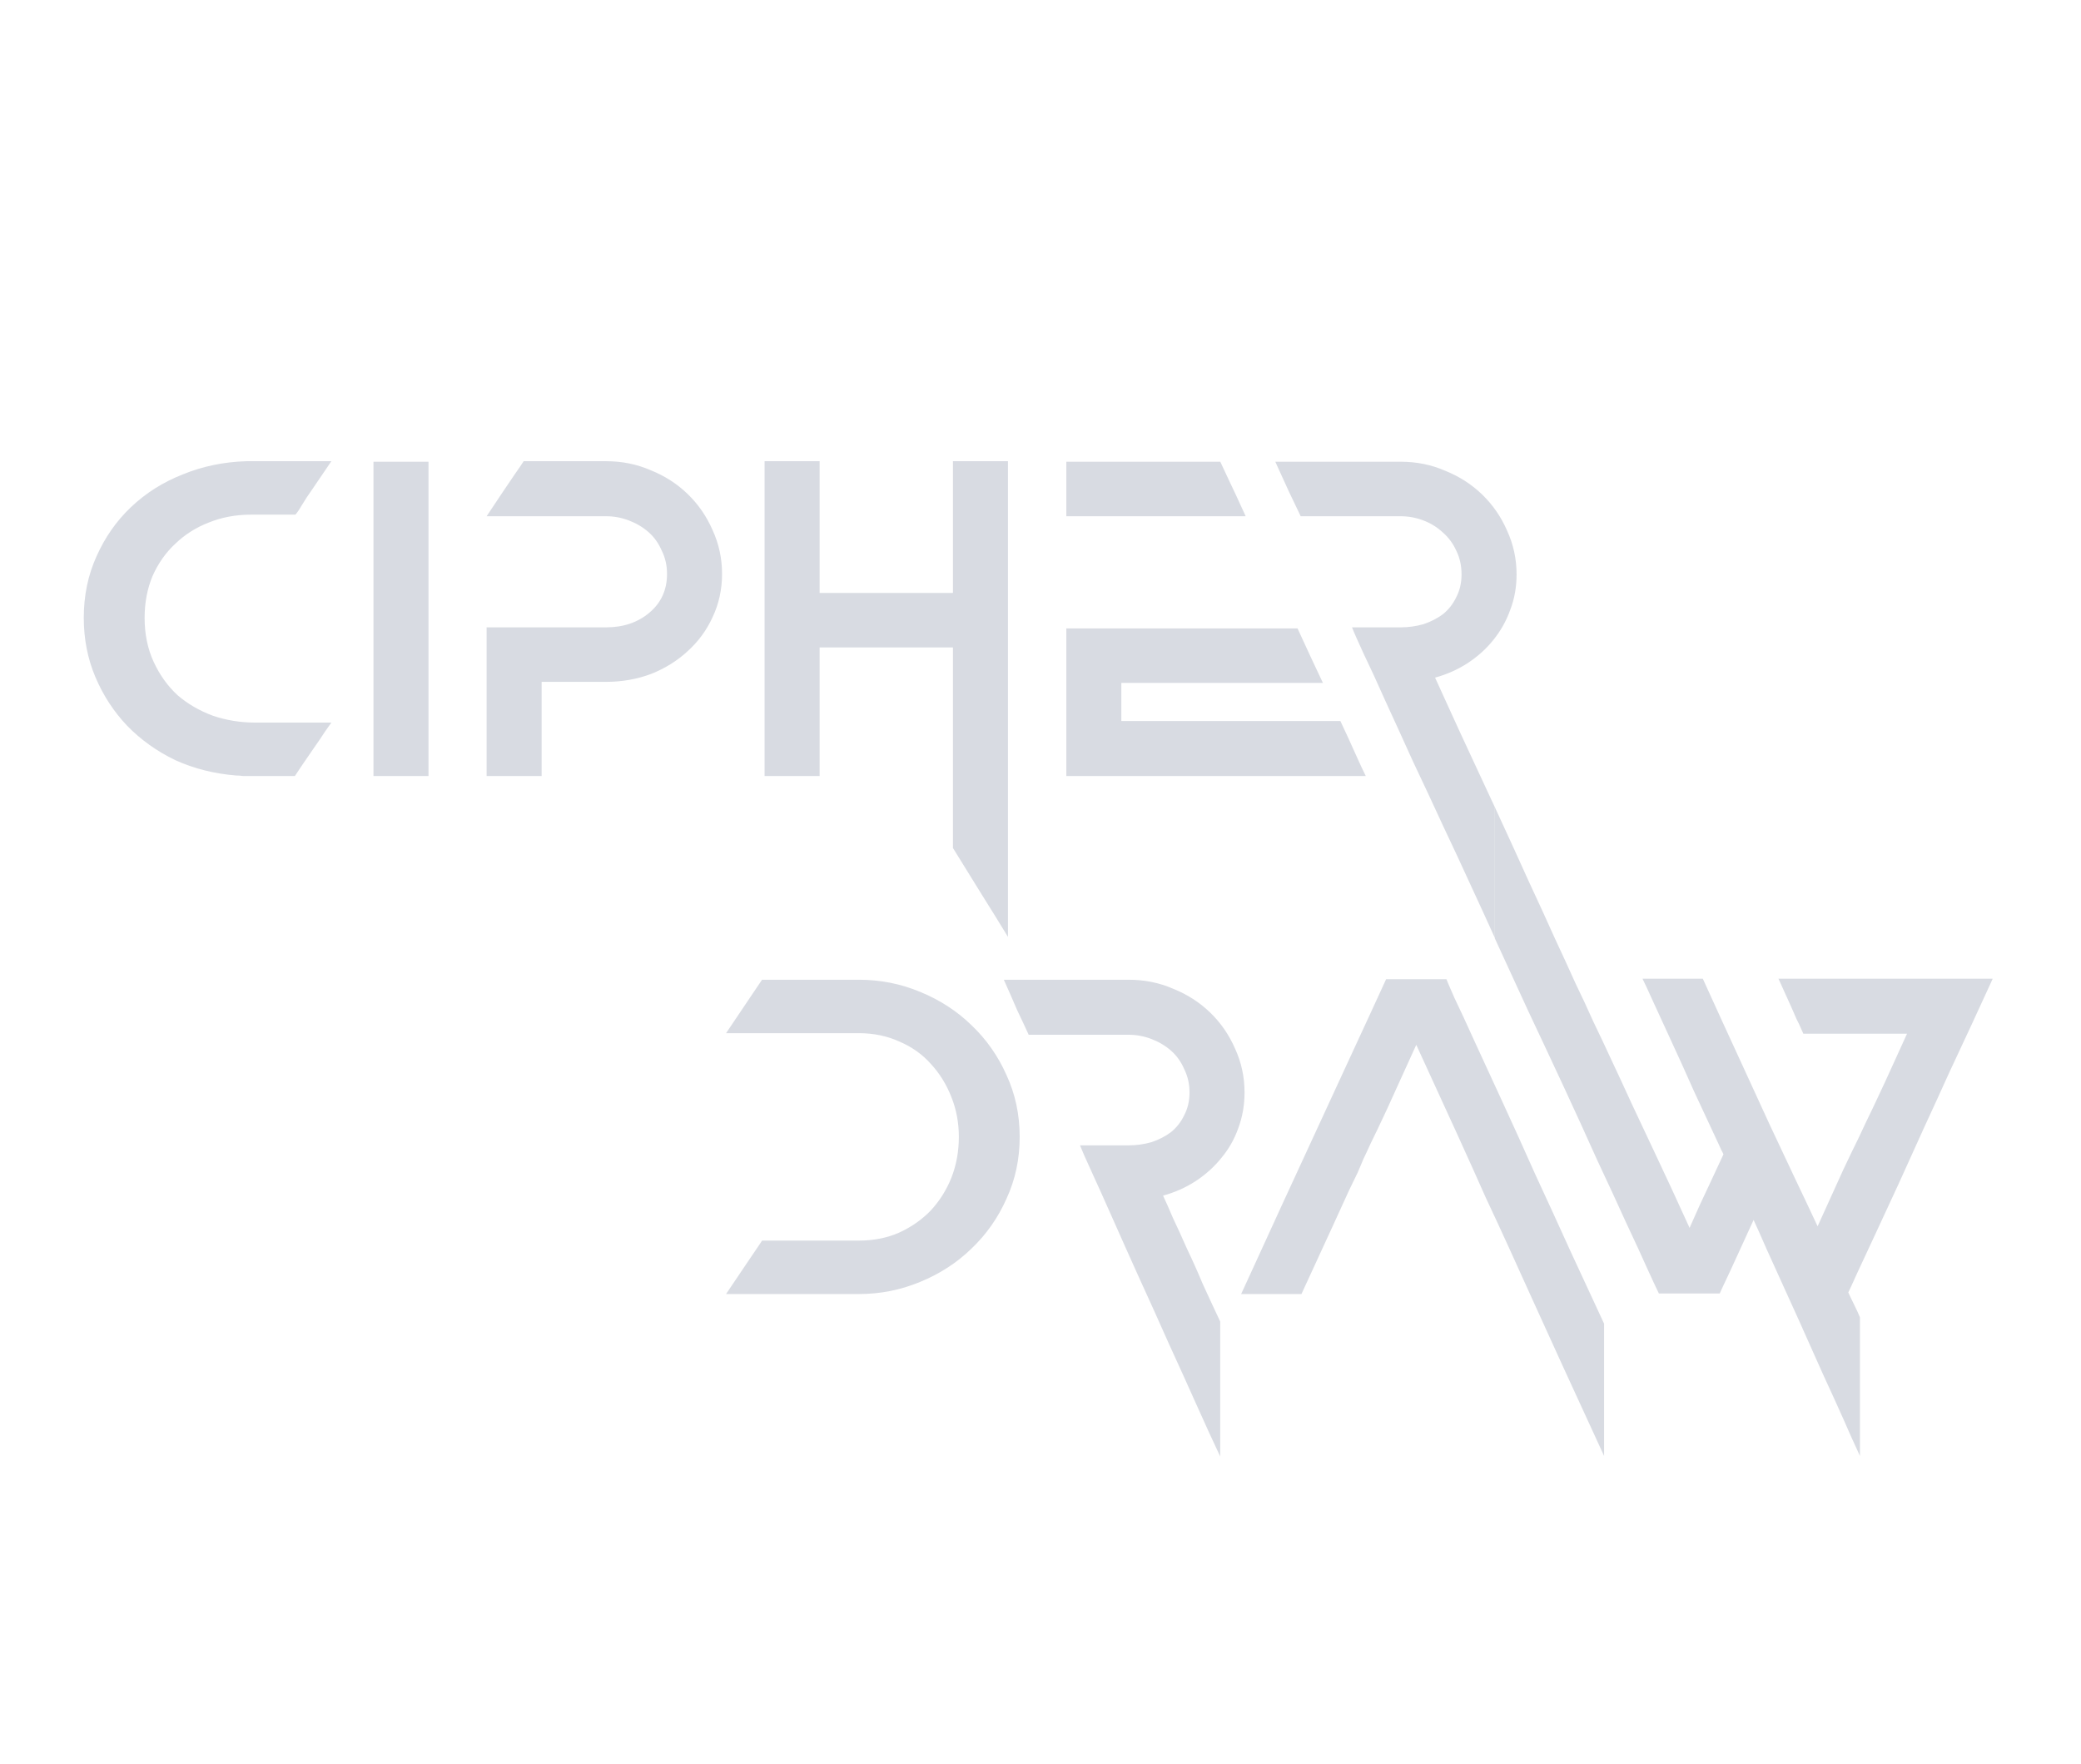
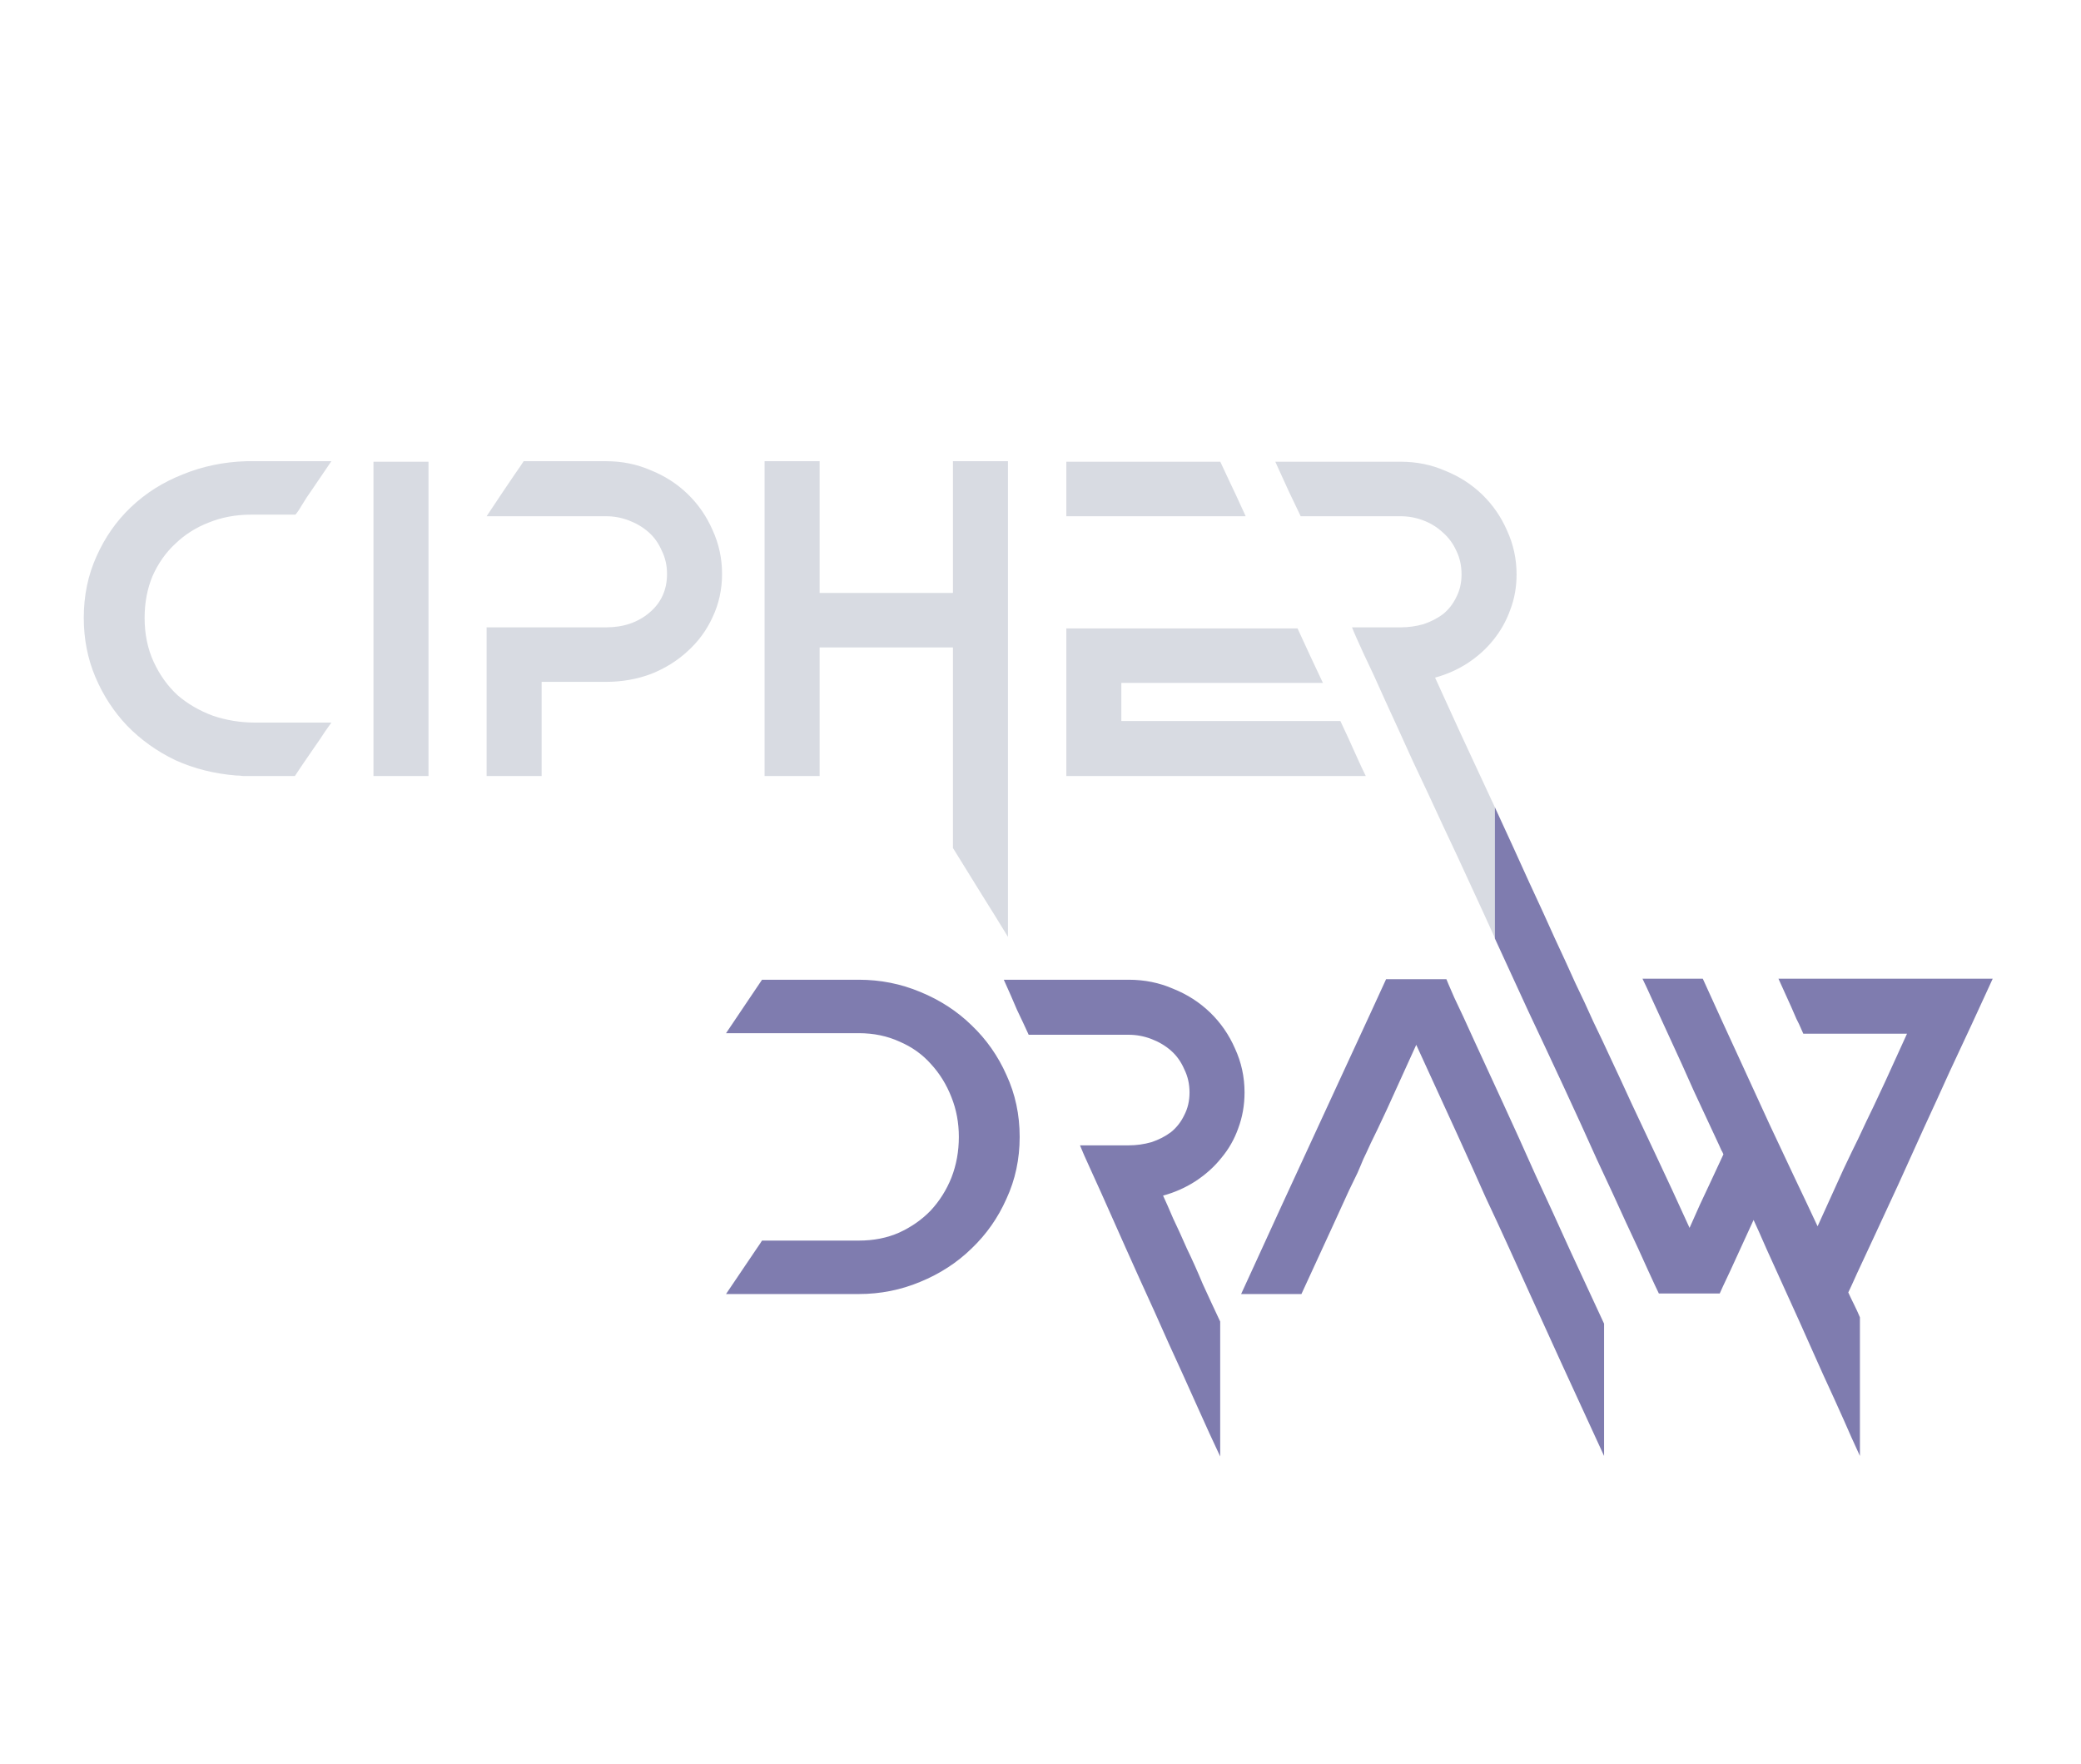
<svg xmlns="http://www.w3.org/2000/svg" width="118" height="100" viewBox="0 0 118 100" fill="none">
  <path d="M4.75 35.03C4.75 33.77 4.99 32.61 5.47 31.55C5.95 30.47 6.6 29.54 7.42 28.76C8.26 27.96 9.24 27.34 10.36 26.9C11.48 26.44 12.68 26.19 13.96 26.15H18.79L17.77 27.65C17.63 27.85 17.5 28.04 17.38 28.22C17.28 28.38 17.18 28.54 17.08 28.7C16.98 28.88 16.87 29.04 16.75 29.18H14.23C13.37 29.18 12.57 29.33 11.83 29.63C11.11 29.91 10.48 30.31 9.94 30.83C9.4 31.33 8.97 31.94 8.65 32.66C8.35 33.38 8.2 34.17 8.2 35.03C8.2 35.95 8.37 36.78 8.71 37.52C9.05 38.26 9.5 38.89 10.06 39.41C10.64 39.91 11.31 40.3 12.07 40.58C12.83 40.84 13.63 40.97 14.47 40.97H18.79C18.75 41.03 18.63 41.2 18.43 41.48C18.25 41.76 18.04 42.07 17.8 42.41C17.58 42.73 17.36 43.05 17.14 43.37C16.94 43.67 16.8 43.88 16.72 44H14.2C14.06 44 13.92 44 13.78 44C13.66 43.98 13.53 43.97 13.39 43.97C12.15 43.87 11 43.58 9.94 43.1C8.9 42.6 7.99 41.95 7.21 41.15C6.45 40.35 5.85 39.43 5.41 38.39C4.97 37.35 4.75 36.23 4.75 35.03ZM21.177 44V26.18H24.297V44H21.177ZM27.593 44V35.57H34.373C35.353 35.57 36.173 35.29 36.833 34.73C37.493 34.17 37.823 33.44 37.823 32.54C37.823 32.06 37.723 31.62 37.523 31.22C37.343 30.8 37.093 30.45 36.773 30.17C36.453 29.89 36.083 29.67 35.663 29.51C35.243 29.35 34.813 29.27 34.373 29.27H27.593L28.493 27.92C28.733 27.56 28.963 27.22 29.183 26.9C29.423 26.56 29.593 26.31 29.693 26.15H34.373C35.273 26.15 36.113 26.32 36.893 26.66C37.693 26.98 38.393 27.43 38.993 28.01C39.593 28.59 40.063 29.27 40.403 30.05C40.763 30.83 40.943 31.66 40.943 32.54C40.943 33.42 40.763 34.24 40.403 35C40.063 35.74 39.593 36.38 38.993 36.92C38.413 37.46 37.723 37.89 36.923 38.21C36.123 38.51 35.273 38.66 34.373 38.66H30.713V44H27.593ZM43.355 26.15H46.475V33.62H54.035V26.15H57.155V53.12C56.655 52.3 56.135 51.46 55.595 50.6C55.075 49.76 54.555 48.92 54.035 48.08V36.71H46.475V44H43.355V26.15ZM79.424 26.18C80.325 26.18 81.165 26.35 81.945 26.69C82.745 27.01 83.445 27.46 84.044 28.04C84.644 28.62 85.115 29.3 85.454 30.08C85.814 30.86 85.995 31.69 85.995 32.57C85.995 33.29 85.874 33.96 85.635 34.58C85.415 35.2 85.094 35.77 84.674 36.29C84.275 36.79 83.784 37.23 83.204 37.61C82.644 37.97 82.034 38.24 81.374 38.42C81.534 38.76 81.734 39.2 81.975 39.74C82.215 40.26 82.484 40.85 82.784 41.51C83.085 42.15 83.404 42.84 83.745 43.58C84.085 44.3 84.424 45.03 84.764 45.77V53.18C84.404 52.38 83.965 51.42 83.445 50.3C82.945 49.2 82.404 48.04 81.825 46.82C81.264 45.6 80.695 44.38 80.115 43.16C79.555 41.92 79.034 40.78 78.555 39.74C78.094 38.7 77.684 37.81 77.325 37.07C76.984 36.33 76.764 35.83 76.665 35.57H79.424C79.865 35.57 80.294 35.51 80.715 35.39C81.135 35.25 81.504 35.06 81.825 34.82C82.144 34.56 82.394 34.24 82.575 33.86C82.775 33.48 82.874 33.05 82.874 32.57C82.874 32.07 82.775 31.62 82.575 31.22C82.394 30.82 82.144 30.48 81.825 30.2C81.504 29.9 81.135 29.67 80.715 29.51C80.294 29.35 79.865 29.27 79.424 29.27H73.754C73.555 28.85 73.335 28.39 73.094 27.89C72.855 27.37 72.594 26.8 72.314 26.18H79.424ZM60.465 44V35.63H73.575C73.814 36.15 74.055 36.67 74.294 37.19C74.534 37.71 74.775 38.22 75.014 38.72H63.584V40.88H76.004C76.325 41.56 76.605 42.17 76.844 42.71C77.085 43.25 77.284 43.68 77.445 44H60.465ZM69.195 26.18C69.234 26.26 69.385 26.58 69.644 27.14C69.904 27.68 70.234 28.39 70.635 29.27H60.465V26.18H69.195Z" fill="#D8DBE2" />
-   <path d="M41.17 73.37C41.53 72.83 41.86 72.34 42.16 71.9C42.42 71.52 42.65 71.18 42.85 70.88C43.07 70.56 43.19 70.38 43.21 70.34H48.7C49.54 70.34 50.3 70.19 50.98 69.89C51.68 69.57 52.28 69.15 52.78 68.63C53.28 68.09 53.67 67.47 53.95 66.77C54.23 66.05 54.37 65.28 54.37 64.46C54.37 63.66 54.23 62.91 53.95 62.21C53.67 61.49 53.28 60.86 52.78 60.32C52.3 59.78 51.71 59.36 51.01 59.06C50.31 58.74 49.54 58.58 48.7 58.58H41.17L43.21 55.55H48.7C49.92 55.55 51.08 55.78 52.18 56.24C53.3 56.7 54.27 57.33 55.09 58.13C55.93 58.93 56.59 59.87 57.07 60.95C57.57 62.03 57.82 63.2 57.82 64.46C57.82 65.72 57.57 66.89 57.07 67.97C56.59 69.05 55.93 69.99 55.09 70.79C54.27 71.59 53.3 72.22 52.18 72.68C51.08 73.14 49.92 73.37 48.7 73.37H41.17ZM64 55.55C64.9 55.55 65.74 55.72 66.52 56.06C67.32 56.38 68.02 56.83 68.62 57.41C69.22 57.99 69.69 58.67 70.03 59.45C70.39 60.23 70.57 61.06 70.57 61.94C70.57 62.66 70.45 63.34 70.21 63.98C69.99 64.6 69.67 65.16 69.25 65.66C68.85 66.16 68.36 66.6 67.78 66.98C67.22 67.34 66.61 67.61 65.95 67.79C66.11 68.13 66.3 68.56 66.52 69.08C66.76 69.58 67.02 70.15 67.3 70.79C67.6 71.41 67.9 72.08 68.2 72.8C68.52 73.5 68.85 74.21 69.19 74.93V82.58C68.81 81.78 68.37 80.82 67.87 79.7C67.37 78.58 66.84 77.41 66.28 76.19C65.74 74.97 65.19 73.75 64.63 72.53C64.07 71.29 63.56 70.15 63.1 69.11C62.64 68.07 62.24 67.18 61.9 66.44C61.56 65.7 61.34 65.2 61.24 64.94H64C64.44 64.94 64.87 64.88 65.29 64.76C65.71 64.62 66.08 64.43 66.4 64.19C66.72 63.93 66.97 63.61 67.15 63.23C67.35 62.85 67.45 62.42 67.45 61.94C67.45 61.46 67.35 61.02 67.15 60.62C66.97 60.2 66.72 59.85 66.4 59.57C66.08 59.29 65.71 59.07 65.29 58.91C64.87 58.75 64.44 58.67 64 58.67H58.33C58.13 58.23 57.91 57.76 57.67 57.26C57.45 56.74 57.2 56.17 56.92 55.55H64ZM70.377 73.37C70.517 73.07 70.797 72.46 71.217 71.54C71.637 70.62 72.127 69.55 72.687 68.33C73.247 67.11 73.847 65.81 74.487 64.43C75.127 63.05 75.727 61.75 76.287 60.53C76.847 59.31 77.337 58.25 77.757 57.35C78.177 56.43 78.457 55.82 78.597 55.52H82.017C82.037 55.58 82.187 55.93 82.467 56.57C82.767 57.19 83.147 58.01 83.607 59.03C84.067 60.03 84.597 61.18 85.197 62.48C85.797 63.78 86.417 65.15 87.057 66.59C87.717 68.01 88.377 69.45 89.037 70.91C89.717 72.37 90.357 73.75 90.957 75.05V82.55C89.997 80.47 89.197 78.73 88.557 77.33C87.917 75.93 87.357 74.7 86.877 73.64C86.397 72.58 85.957 71.61 85.557 70.73C85.157 69.85 84.717 68.9 84.237 67.88C83.777 66.84 83.237 65.64 82.617 64.28C81.997 62.92 81.227 61.24 80.307 59.24C79.607 60.78 79.057 61.99 78.657 62.87C78.257 63.73 77.947 64.38 77.727 64.82C77.527 65.26 77.387 65.56 77.307 65.72C77.247 65.86 77.197 65.98 77.157 66.08C77.117 66.18 77.057 66.32 76.977 66.5C76.897 66.66 76.737 66.99 76.497 67.49C76.277 67.97 75.957 68.67 75.537 69.59C75.117 70.51 74.537 71.77 73.797 73.37H70.377ZM84.765 45.77C85.505 47.37 86.145 48.77 86.685 49.97C87.245 51.17 87.735 52.24 88.155 53.18C88.595 54.12 88.985 54.97 89.325 55.73C89.685 56.47 90.025 57.2 90.345 57.92C90.685 58.62 91.025 59.34 91.365 60.08C91.705 60.8 92.085 61.62 92.505 62.54C92.925 63.44 93.405 64.46 93.945 65.6C94.485 66.74 95.105 68.08 95.805 69.62C96.225 68.66 96.595 67.85 96.915 67.19C97.235 66.51 97.505 65.93 97.725 65.45C97.685 65.35 97.645 65.27 97.605 65.21C97.565 65.13 97.525 65.04 97.485 64.94C97.005 63.9 96.525 62.87 96.045 61.85C95.585 60.81 95.155 59.86 94.755 59C94.355 58.14 94.015 57.4 93.735 56.78C93.455 56.16 93.255 55.73 93.135 55.49H96.555C97.335 57.21 98.035 58.74 98.655 60.08C99.275 61.42 99.835 62.64 100.335 63.74C100.855 64.84 101.335 65.86 101.775 66.8C102.215 67.72 102.645 68.63 103.065 69.53C103.705 68.13 104.195 67.05 104.535 66.29C104.895 65.53 105.175 64.95 105.375 64.55C105.575 64.13 105.725 63.81 105.825 63.59C105.945 63.35 106.085 63.06 106.245 62.72C106.405 62.38 106.625 61.91 106.905 61.31C107.185 60.69 107.595 59.79 108.135 58.61H102.255C102.135 58.33 102.055 58.15 102.015 58.07C101.975 57.99 101.925 57.89 101.865 57.77C101.805 57.63 101.705 57.4 101.565 57.08C101.425 56.76 101.185 56.23 100.845 55.49H112.995C112.995 55.49 112.885 55.73 112.665 56.21C112.445 56.69 112.155 57.32 111.795 58.1C111.435 58.88 111.015 59.78 110.535 60.8C110.075 61.82 109.595 62.87 109.095 63.95C108.615 65.01 108.135 66.07 107.655 67.13C107.175 68.17 106.735 69.12 106.335 69.98C105.935 70.84 105.595 71.57 105.315 72.17C105.055 72.75 104.885 73.12 104.805 73.28C104.905 73.5 105.015 73.73 105.135 73.97C105.255 74.21 105.365 74.45 105.465 74.69V82.55C105.425 82.47 105.265 82.12 104.985 81.5C104.725 80.9 104.395 80.16 103.995 79.28C103.595 78.42 103.165 77.47 102.705 76.43C102.245 75.39 101.795 74.39 101.355 73.43C100.915 72.47 100.525 71.61 100.185 70.85C99.845 70.07 99.595 69.51 99.435 69.17C98.915 70.31 98.475 71.27 98.115 72.05C97.755 72.81 97.555 73.24 97.515 73.34H94.065C93.965 73.14 93.755 72.69 93.435 71.99C93.115 71.27 92.705 70.38 92.205 69.32C91.725 68.26 91.175 67.07 90.555 65.75C89.955 64.41 89.325 63.03 88.665 61.61C88.005 60.19 87.335 58.76 86.655 57.32C85.995 55.88 85.365 54.51 84.765 53.21V45.77Z" fill="#D8DBE2" />
+   <path d="M41.169 73.37C41.529 72.83 41.859 72.34 42.16 71.9C42.419 71.52 42.65 71.18 42.849 70.88C43.069 70.56 43.19 70.38 43.209 70.34H48.7C49.539 70.34 50.3 70.19 50.98 69.89C51.679 69.57 52.279 69.15 52.779 68.63C53.279 68.09 53.669 67.47 53.95 66.77C54.23 66.05 54.37 65.28 54.37 64.46C54.37 63.66 54.23 62.91 53.95 62.21C53.669 61.49 53.279 60.86 52.779 60.32C52.3 59.78 51.709 59.36 51.01 59.06C50.309 58.74 49.539 58.58 48.7 58.58H41.169L43.209 55.55H48.7C49.919 55.55 51.08 55.78 52.179 56.24C53.3 56.7 54.27 57.33 55.09 58.13C55.929 58.93 56.59 59.87 57.069 60.95C57.569 62.03 57.819 63.2 57.819 64.46C57.819 65.72 57.569 66.89 57.069 67.97C56.59 69.05 55.929 69.99 55.09 70.79C54.27 71.59 53.3 72.22 52.179 72.68C51.08 73.14 49.919 73.37 48.7 73.37H41.169ZM63.999 55.55C64.9 55.55 65.74 55.72 66.519 56.06C67.32 56.38 68.019 56.83 68.62 57.41C69.219 57.99 69.689 58.67 70.029 59.45C70.389 60.23 70.57 61.06 70.57 61.94C70.57 62.66 70.45 63.34 70.21 63.98C69.99 64.6 69.669 65.16 69.249 65.66C68.85 66.16 68.359 66.6 67.779 66.98C67.219 67.34 66.609 67.61 65.95 67.79C66.109 68.13 66.299 68.56 66.519 69.08C66.76 69.58 67.019 70.15 67.299 70.79C67.6 71.41 67.9 72.08 68.2 72.8C68.519 73.5 68.85 74.21 69.189 74.93V82.58C68.809 81.78 68.37 80.82 67.87 79.7C67.37 78.58 66.84 77.41 66.279 76.19C65.74 74.97 65.189 73.75 64.629 72.53C64.07 71.29 63.559 70.15 63.099 69.11C62.639 68.07 62.239 67.18 61.9 66.44C61.559 65.7 61.34 65.2 61.239 64.94H63.999C64.439 64.94 64.87 64.88 65.29 64.76C65.71 64.62 66.079 64.43 66.4 64.19C66.719 63.93 66.969 63.61 67.15 63.23C67.35 62.85 67.45 62.42 67.45 61.94C67.45 61.46 67.35 61.02 67.15 60.62C66.969 60.2 66.719 59.85 66.4 59.57C66.079 59.29 65.71 59.07 65.29 58.91C64.87 58.75 64.439 58.67 63.999 58.67H58.33C58.13 58.23 57.91 57.76 57.669 57.26C57.45 56.74 57.2 56.17 56.919 55.55H63.999ZM70.376 73.37C70.516 73.07 70.796 72.46 71.216 71.54C71.636 70.62 72.126 69.55 72.686 68.33C73.246 67.11 73.846 65.81 74.486 64.43C75.126 63.05 75.726 61.75 76.286 60.53C76.846 59.31 77.336 58.25 77.756 57.35C78.176 56.43 78.456 55.82 78.596 55.52H82.016C82.036 55.58 82.186 55.93 82.466 56.57C82.766 57.19 83.146 58.01 83.606 59.03C84.066 60.03 84.596 61.18 85.196 62.48C85.796 63.78 86.416 65.15 87.056 66.59C87.716 68.01 88.376 69.45 89.036 70.91C89.716 72.37 90.356 73.75 90.956 75.05V82.55C89.996 80.47 89.196 78.73 88.556 77.33C87.916 75.93 87.356 74.7 86.876 73.64C86.396 72.58 85.956 71.61 85.556 70.73C85.156 69.85 84.716 68.9 84.236 67.88C83.776 66.84 83.236 65.64 82.616 64.28C81.996 62.92 81.226 61.24 80.306 59.24C79.606 60.78 79.056 61.99 78.656 62.87C78.256 63.73 77.946 64.38 77.726 64.82C77.526 65.26 77.386 65.56 77.306 65.72C77.246 65.86 77.196 65.98 77.156 66.08C77.116 66.18 77.056 66.32 76.976 66.5C76.896 66.66 76.736 66.99 76.496 67.49C76.276 67.97 75.956 68.67 75.536 69.59C75.116 70.51 74.536 71.77 73.796 73.37H70.376ZM84.764 45.77C85.504 47.37 86.144 48.77 86.684 49.97C87.244 51.17 87.734 52.24 88.154 53.18C88.594 54.12 88.984 54.97 89.324 55.73C89.684 56.47 90.024 57.2 90.344 57.92C90.684 58.62 91.024 59.34 91.364 60.08C91.704 60.8 92.084 61.62 92.504 62.54C92.924 63.44 93.404 64.46 93.944 65.6C94.484 66.74 95.104 68.08 95.804 69.62C96.224 68.66 96.594 67.85 96.914 67.19C97.234 66.51 97.504 65.93 97.724 65.45C97.684 65.35 97.644 65.27 97.604 65.21C97.564 65.13 97.524 65.04 97.484 64.94C97.004 63.9 96.524 62.87 96.044 61.85C95.584 60.81 95.154 59.86 94.754 59C94.354 58.14 94.014 57.4 93.734 56.78C93.454 56.16 93.254 55.73 93.134 55.49H96.554C97.334 57.21 98.034 58.74 98.654 60.08C99.274 61.42 99.834 62.64 100.334 63.74C100.854 64.84 101.334 65.86 101.774 66.8C102.214 67.72 102.644 68.63 103.064 69.53C103.704 68.13 104.194 67.05 104.534 66.29C104.894 65.53 105.174 64.95 105.374 64.55C105.574 64.13 105.724 63.81 105.824 63.59C105.944 63.35 106.084 63.06 106.244 62.72C106.404 62.38 106.624 61.91 106.904 61.31C107.184 60.69 107.594 59.79 108.134 58.61H102.254C102.134 58.33 102.054 58.15 102.014 58.07C101.974 57.99 101.924 57.89 101.864 57.77C101.804 57.63 101.704 57.4 101.564 57.08C101.424 56.76 101.184 56.23 100.844 55.49H112.994C112.994 55.49 112.884 55.73 112.664 56.21C112.444 56.69 112.154 57.32 111.794 58.1C111.434 58.88 111.014 59.78 110.534 60.8C110.074 61.82 109.594 62.87 109.094 63.95C108.614 65.01 108.134 66.07 107.654 67.13C107.174 68.17 106.734 69.12 106.334 69.98C105.934 70.84 105.594 71.57 105.314 72.17C105.054 72.75 104.884 73.12 104.804 73.28C104.904 73.5 105.014 73.73 105.134 73.97C105.254 74.21 105.364 74.45 105.464 74.69V82.55C105.424 82.47 105.264 82.12 104.984 81.5C104.724 80.9 104.394 80.16 103.994 79.28C103.594 78.42 103.164 77.47 102.704 76.43C102.244 75.39 101.794 74.39 101.354 73.43C100.914 72.47 100.524 71.61 100.184 70.85C99.844 70.07 99.594 69.51 99.434 69.17C98.914 70.31 98.474 71.27 98.114 72.05C97.754 72.81 97.554 73.24 97.514 73.34H94.064C93.964 73.14 93.754 72.69 93.434 71.99C93.114 71.27 92.704 70.38 92.204 69.32C91.724 68.26 91.174 67.07 90.554 65.75C89.954 64.41 89.324 63.03 88.664 61.61C88.004 60.19 87.334 58.76 86.654 57.32C85.994 55.88 85.364 54.51 84.764 53.21V45.77Z" fill="#7F7CAF" />
</svg>
